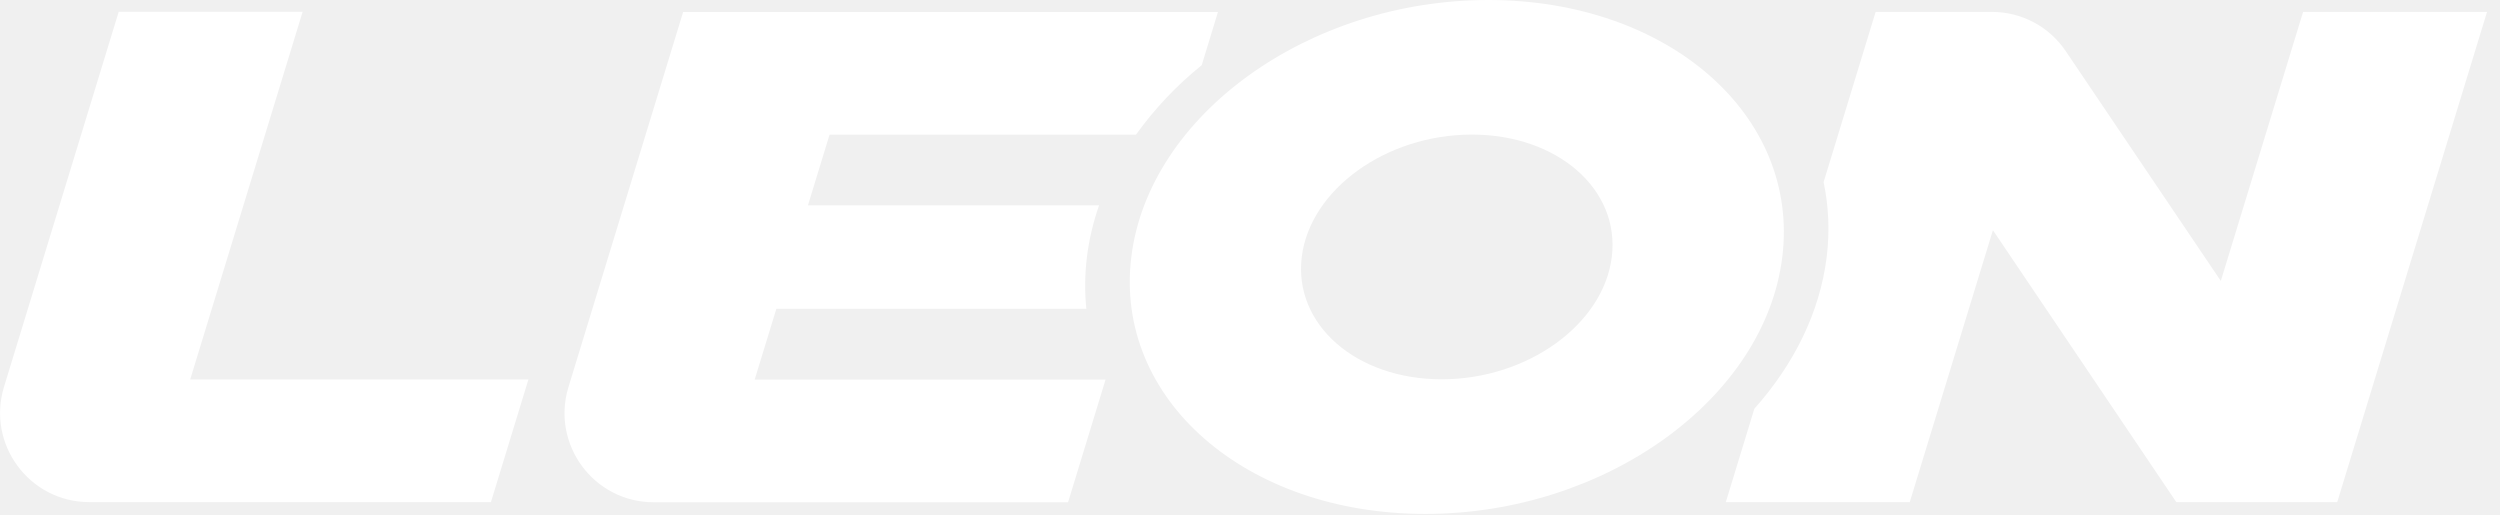
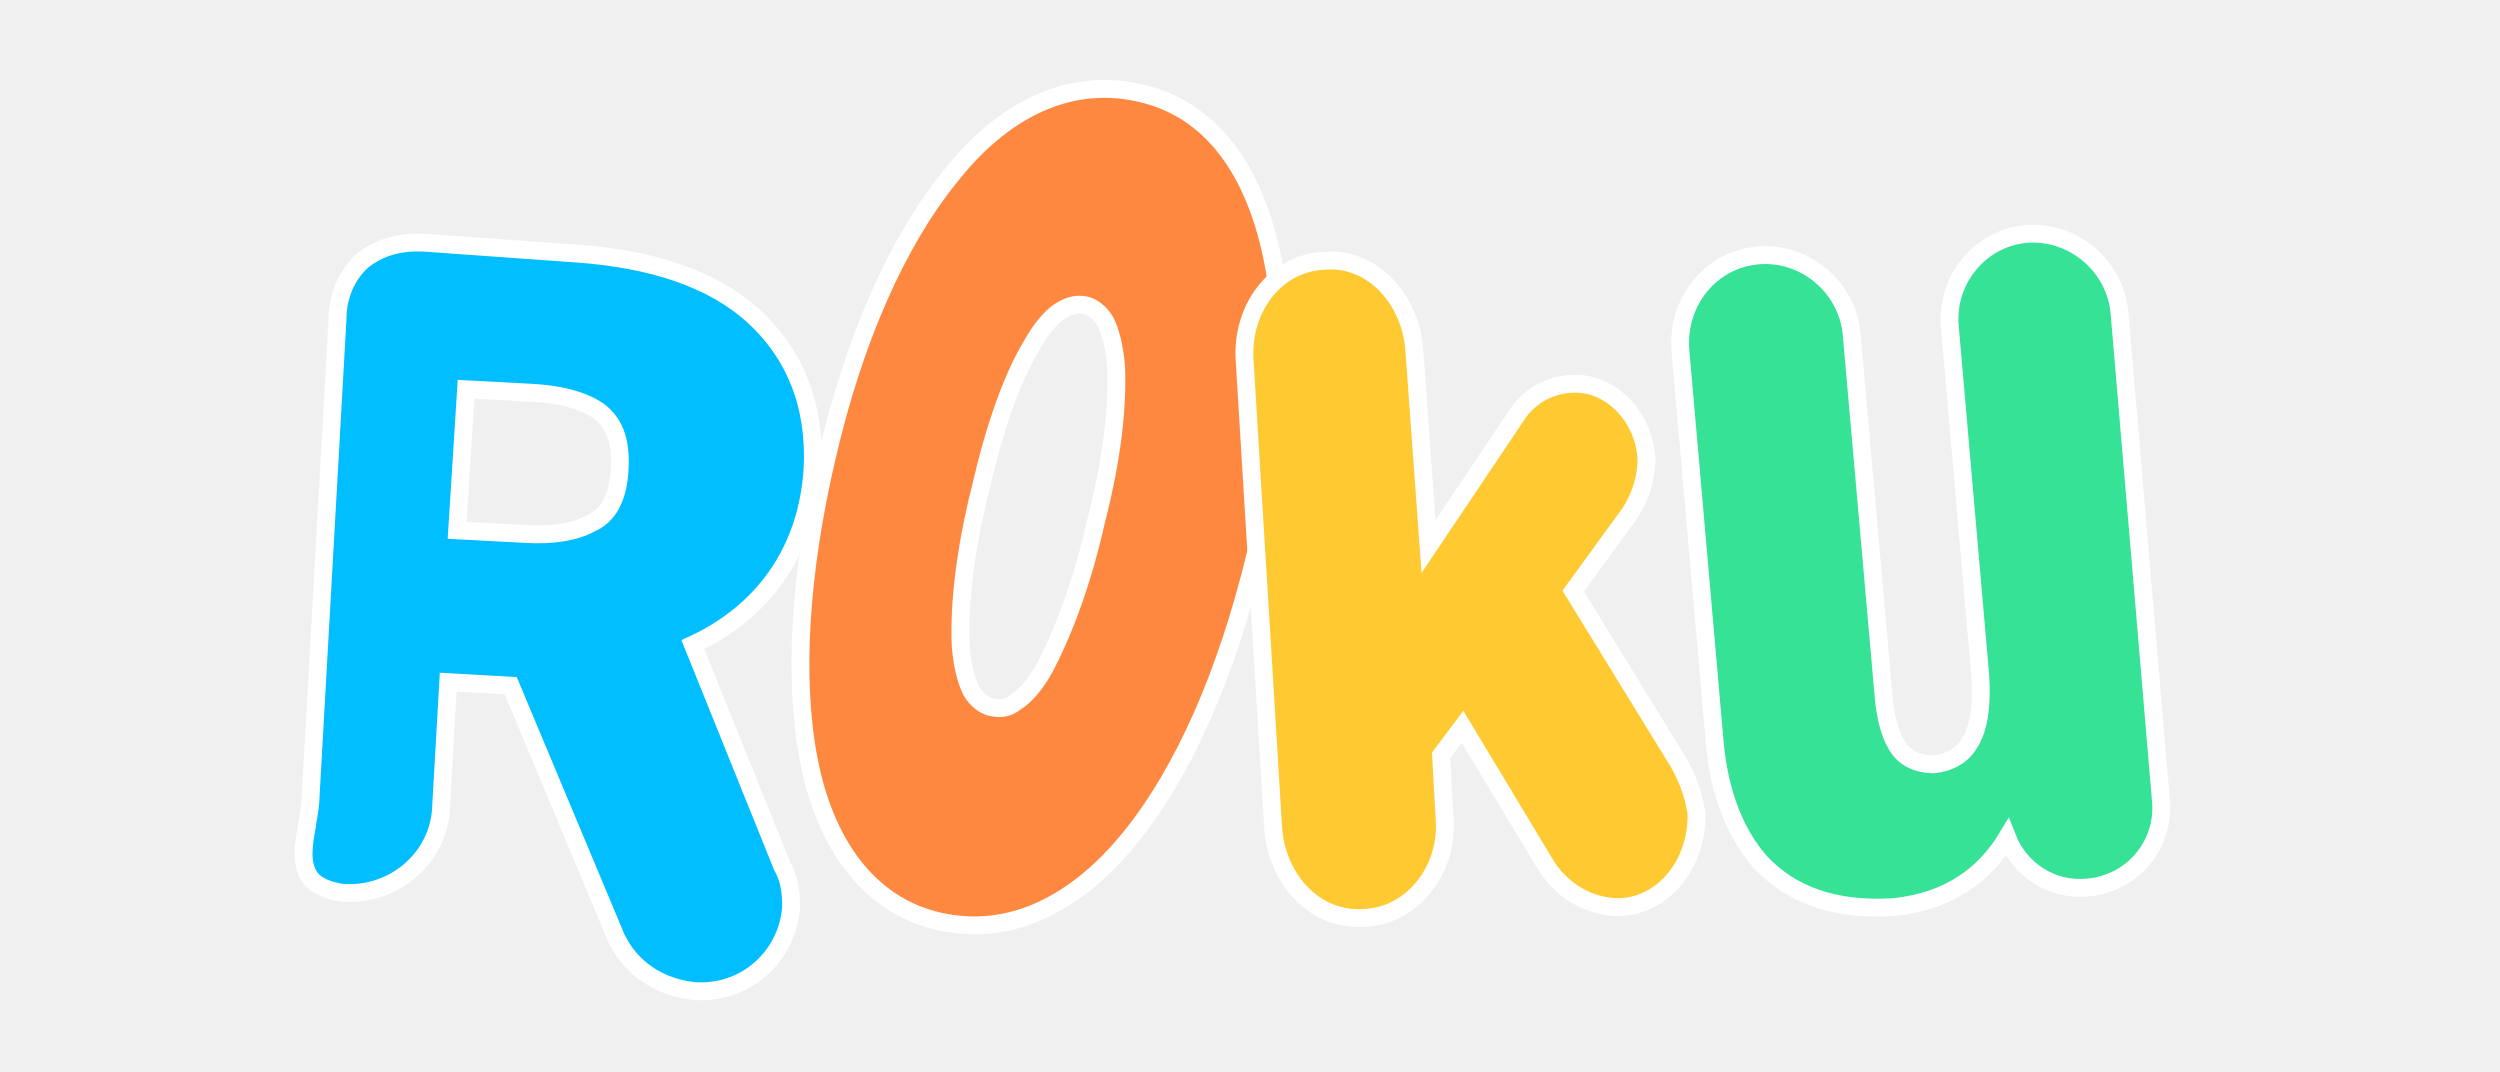
- <svg xmlns="http://www.w3.org/2000/svg" width="107" height="22" fill="none" viewBox="0 0 107 22">
-   <path fill="#fff" d="M8.141 16.24h14.476l-1.605 5.25H3.82c-2.563 0-4.398-2.479-3.649-4.931L5.08.506h7.872L8.141 16.239Zm25.087-3.024h13.267a9.893 9.893 0 0 1 .026-2.214c.093-.758.268-1.494.52-2.214H34.58l.925-3.023H48.62a15.197 15.197 0 0 1 2.814-2.976l.694-2.274h-22.89L24.33 16.567c-.75 2.453 1.086 4.93 3.649 4.93h17.734l1.605-5.25H32.3l.928-3.03ZM98.572.511l-3.521 11.513c-2.21-3.278-4.42-6.557-6.634-9.831A3.804 3.804 0 0 0 85.258.51h-4.981c-.741 2.427-1.487 4.854-2.227 7.285.217 1.022.268 2.1.132 3.206-.294 2.376-1.405 4.598-3.096 6.493-.409 1.333-.813 2.666-1.222 3.998h7.873l3.56-11.64c2.618 3.878 5.232 7.761 7.85 11.64h6.886c2.137-6.995 4.274-13.99 6.412-20.982h-7.873Zm-22.29 10.487c-.744 6.076-7.587 10.998-15.28 10.998-7.694 0-13.327-4.926-12.582-10.998C49.165 4.926 56.007 0 63.7 0c7.695 0 13.328 4.926 12.583 10.998ZM62.995 5.76c-3.666 0-6.923 2.346-7.28 5.237-.354 2.895 2.328 5.237 5.99 5.237 3.666 0 6.923-2.346 7.28-5.237.359-2.891-2.324-5.237-5.99-5.237Z" />
+ <svg xmlns="http://www.w3.org/2000/svg" version="1.1" id="Слой_1" x="0" y="0" viewBox="0 0 140 60" style="enable-background:new 0 0 140 60" xml:space="preserve">
+   <style>.st1{fill:none}</style>
+   <path d="M34.5 52.5c.8 1.7 2.4 2.8 4.4 3 2.8.2 5.2-1.9 5.4-4.7 0-.9-.1-1.6-.5-2.3l-5-12.4c3.9-1.8 6.4-5.2 6.7-9.8.2-3.6-1-6.5-3.3-8.6-2.3-2.1-5.7-3.2-9.9-3.5l-8.4-.6c-1.4-.1-2.6.2-3.6 1-.9.8-1.4 2-1.4 3.3l-1.5 26.6c0 .5-.1 1.1-.2 1.6v.1c-.1.5-.2 1.1-.2 1.6s.1 1.1.5 1.5c.4.4 1 .6 1.7.7 2.9.2 5.4-2 5.5-4.8l.4-7 3.5.2 5.9 14.1zm-8.4-30.7 3.8.2c1.5.1 2.7.4 3.6 1 .8.6 1.3 1.5 1.2 3.3-.1 1.7-.7 2.6-1.6 3-.9.5-2.2.7-3.7.6l-3.8-.2.5-7.9z" style="fill:#00beff;stroke:#fff;stroke-width:1" />
+   <path class="st1" d="M52.7 50.9c7.2 1.7 13.7-7 16.8-20 3-12.6 1.4-23.4-5.9-25.1-7.2-1.7-13.6 7-16.7 19.9-3 12.8-1.4 23.5 5.8 25.2zm2.7-10.5c-2.7-.6-2.8-5.8-1.1-13 1.7-7 4.1-11.6 6.8-10.9 2.7.6 2.8 5.9 1.1 12.9-1.7 7.1-4.1 11.6-6.8 11z" />
+   <path d="M52.6 51.6c4 .9 7.7-1 10.7-4.7 3-3.7 5.4-9.2 7-15.8 1.5-6.4 1.9-12.3.9-16.9-1-4.6-3.3-8.1-7.4-9-4-.9-7.7 1-10.6 4.7-3 3.7-5.4 9.2-6.9 15.7-1.5 6.4-1.9 12.4-1 17 .9 4.6 3.3 8.1 7.3 9zm2.9-12c-.4-.1-.8-.4-1.1-.9-.3-.6-.5-1.4-.6-2.5-.1-2.2.2-5.2 1.1-8.8.8-3.5 1.8-6.3 2.9-8.1.5-.9 1.1-1.6 1.6-1.9.5-.3.9-.4 1.4-.3.4.1.8.4 1.1.9.3.6.5 1.4.6 2.5.1 2.2-.2 5.1-1.1 8.6-.8 3.6-1.9 6.4-2.9 8.3-.5.9-1.1 1.6-1.6 1.9-.5.4-.9.4-1.4.3z" style="fill:#ff8841;stroke:#fff;stroke-width:1" />
+   <path class="st1" d="m94 42.7-5.9-9.6 3.2-4.4c.5-.8.9-1.8.9-3-.1-2.3-2-4.4-4.3-4.2-1.2.1-2.3.7-3 1.8L80 30.6l-.8-11c-.2-2.8-2.3-5.2-5-5-2.8.1-4.7 2.7-4.5 5.6l1.6 26.2c.2 2.8 2.3 5.2 5.1 5 2.7-.1 4.7-2.7 4.5-5.5l-.2-3.6 1.2-1.6 4.7 7.8c.9 1.4 2.4 2.3 4.1 2.3 2.6-.1 4.4-2.6 4.3-5.3-.2-1.2-.6-2.1-1-2.8z" />
+   <path class="st1" d="m94 42.7-5.9-9.6 3.2-4.4c.5-.8.9-1.8.9-3-.1-2.3-2-4.4-4.3-4.2-1.2.1-2.3.7-3 1.8L80 30.6l-.8-11c-.2-2.8-2.3-5.2-5-5-2.8.1-4.7 2.7-4.5 5.6l1.6 26.2c.2 2.8 2.3 5.2 5.1 5 2.7-.1 4.7-2.7 4.5-5.5l-.2-3.6 1.2-1.6 4.7 7.8c.9 1.4 2.4 2.3 4.1 2.3 2.6-.1 4.4-2.6 4.3-5.3-.2-1.2-.6-2.1-1-2.8z" />
+   <path d="m94 42.7-5.9-9.6 3.2-4.4c.5-.8.9-1.8.9-3-.1-2.3-2-4.4-4.3-4.2-1.2.1-2.3.7-3 1.8L80 30.6l-.8-11c-.2-2.8-2.3-5.2-5-5-2.8.1-4.7 2.7-4.5 5.6l1.6 26.2c.2 2.8 2.3 5.2 5.1 5 2.7-.1 4.7-2.7 4.5-5.5l-.2-3.6 1.2-1.6 4.7 7.8c.9 1.4 2.4 2.3 4.1 2.3 2.6-.1 4.4-2.6 4.3-5.3-.2-1.2-.6-2.1-1-2.8z" style="fill:#ffca31;stroke:#fff;stroke-width:1" />
+   <path d="M106 50.8c3.2-.3 5.2-1.9 6.4-3.9.7 1.8 2.5 3 4.5 2.8 2.5-.2 4.4-2.4 4.1-5l-2.3-27.1c-.2-2.7-2.6-4.7-5.2-4.5-2.6.2-4.6 2.6-4.3 5.3l1.7 19.5c.1 1.7-.1 2.9-.6 3.7-.4.7-1.1 1.1-2 1.2-.5 0-1.1-.1-1.6-.5s-1-1.3-1.2-3.1l-1.8-20.4c-.2-2.7-2.6-4.7-5.2-4.5-2.7.2-4.6 2.6-4.4 5.3L96 41.3c.2 2.7 1 5.2 2.6 7 1.7 1.8 4.1 2.7 7.4 2.5z" style="fill:#36e296;stroke:#fff;stroke-width:1" />
</svg>
